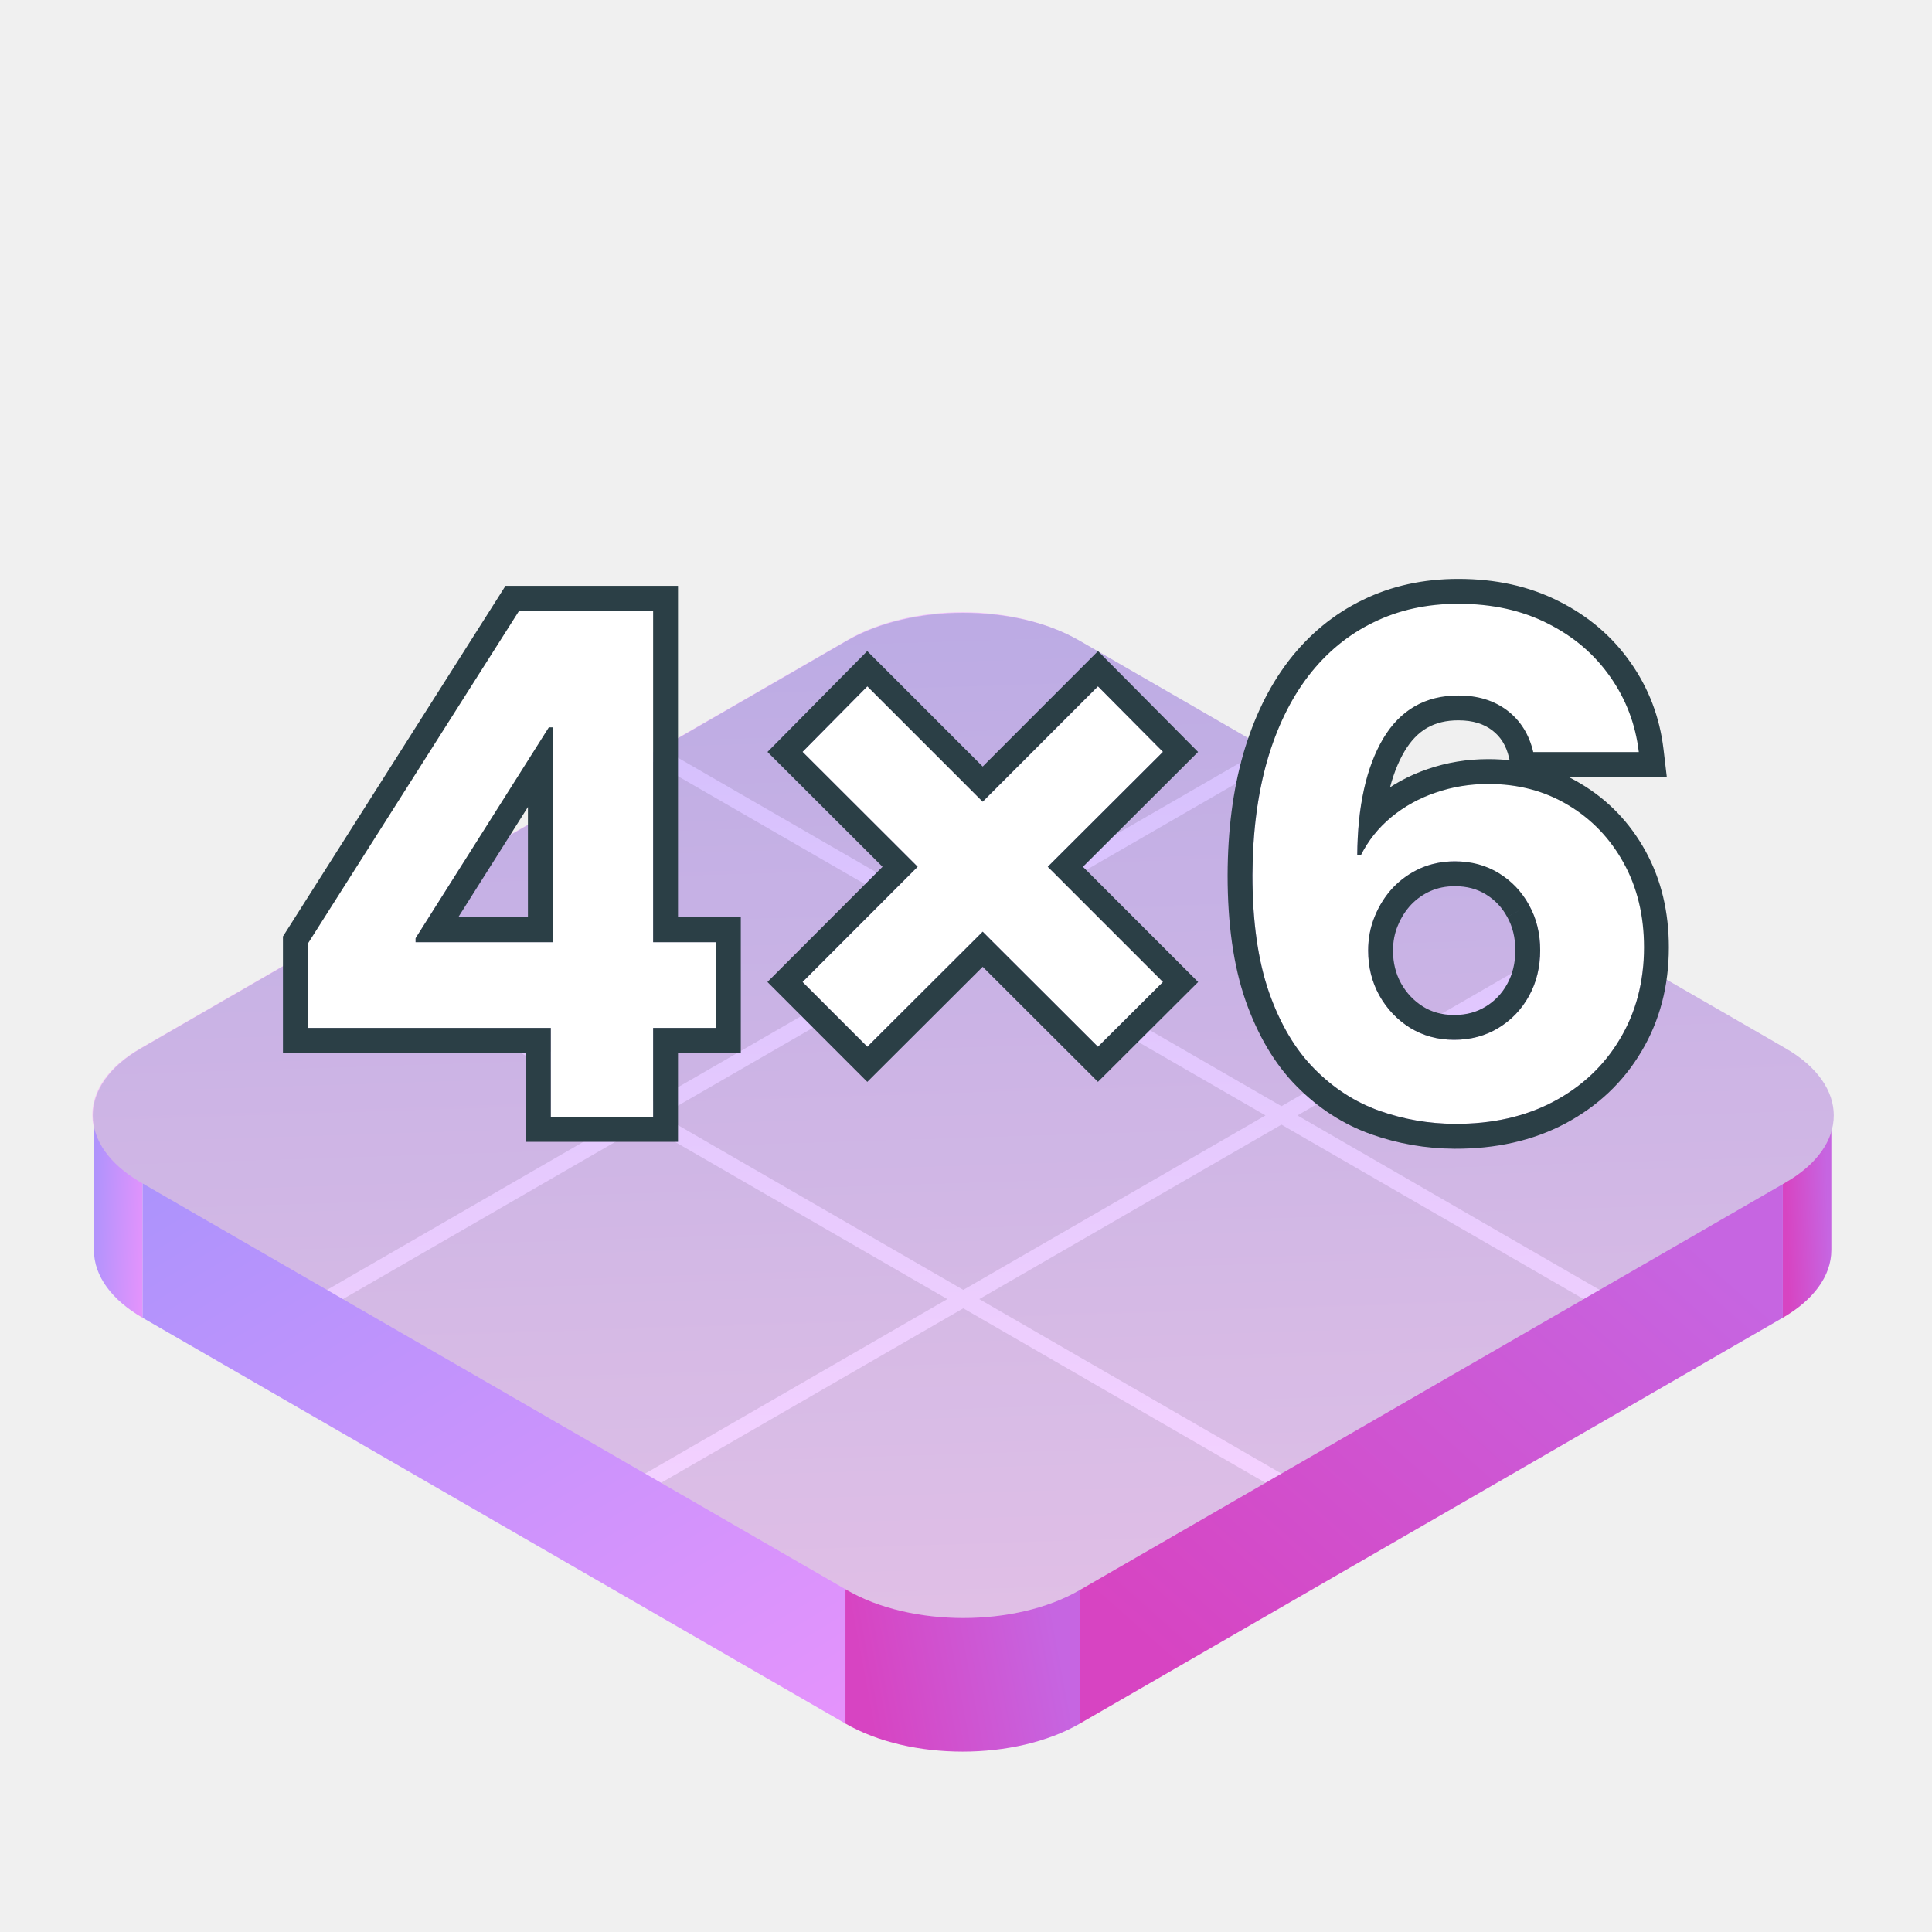
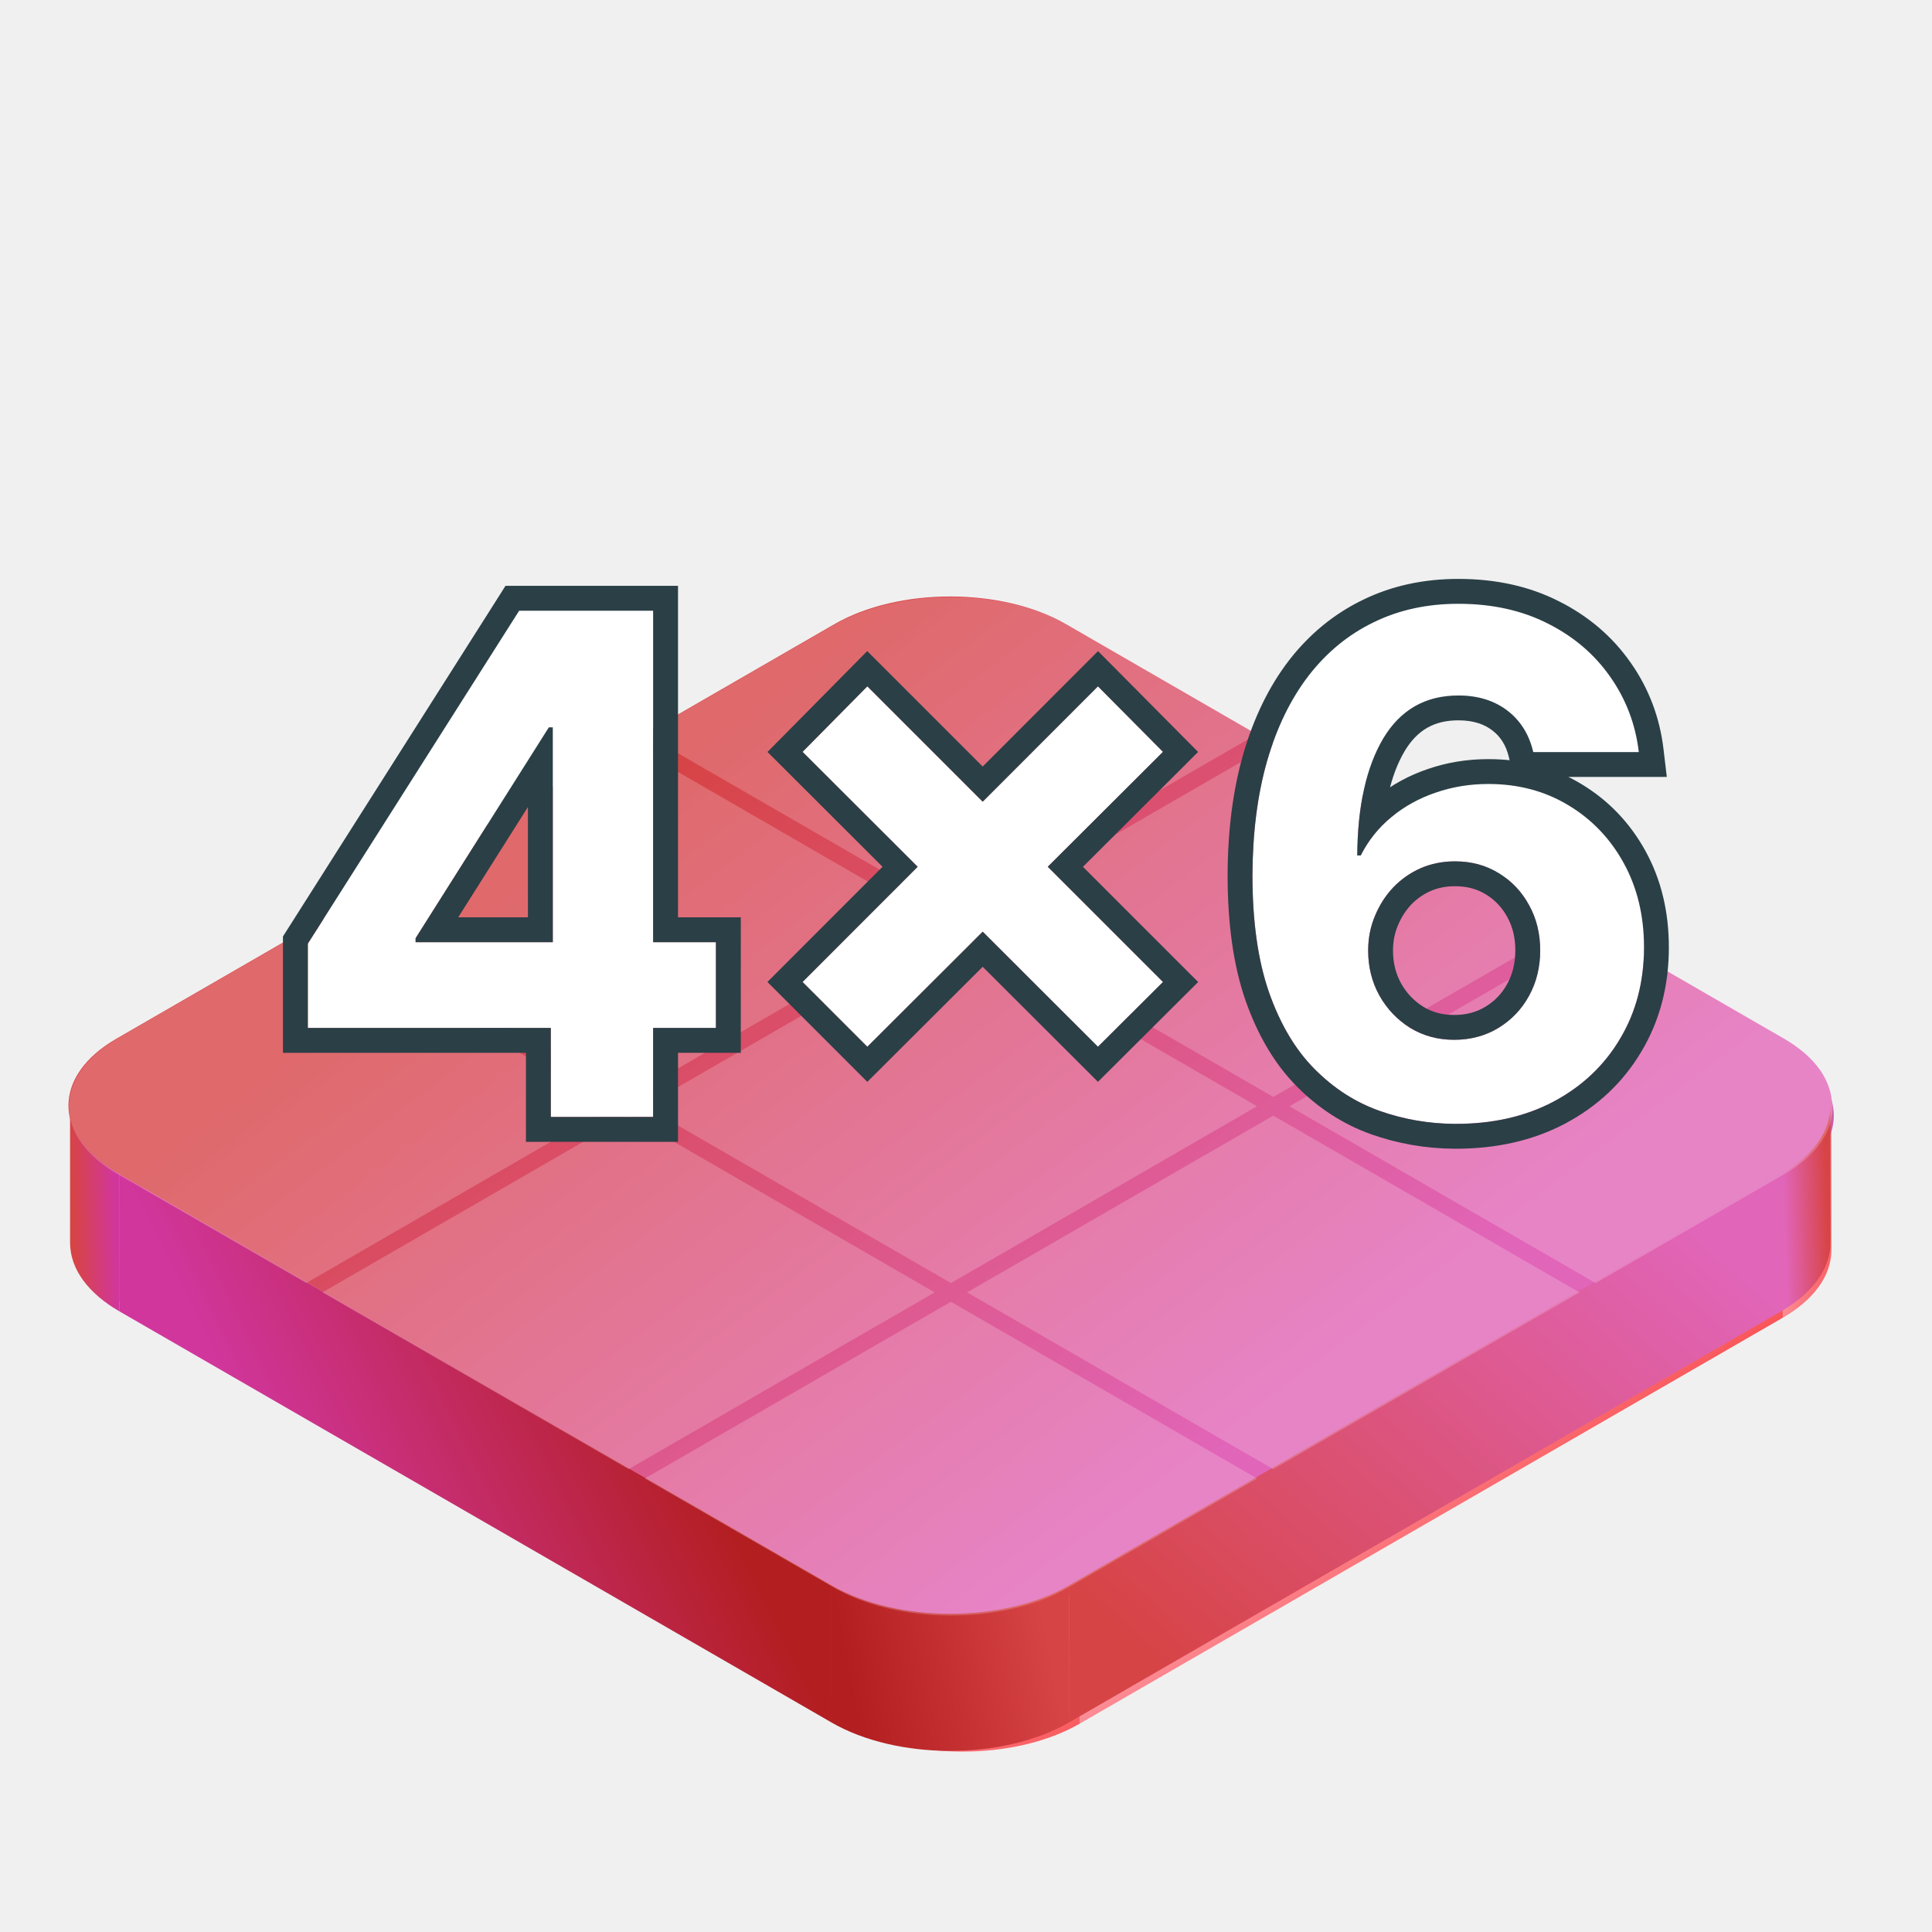
<svg xmlns="http://www.w3.org/2000/svg" width="64" height="64" viewBox="0 0 64 64" fill="none">
  <rect width="35.855" height="35.855" rx="4.378" transform="matrix(0.866025 0.5 -0.866025 0.5 31.8887 19)" fill="url(#paint0_linear_2025_1384)" />
  <rect width="26.891" height="4.482" transform="matrix(0.866025 0.5 0 1 4.71851 39.1685)" fill="url(#paint1_linear_2025_1384)" />
  <rect width="26.891" height="4.482" transform="matrix(0.866025 -0.5 0 1 35.7698 52.6143)" fill="url(#paint2_linear_2025_1384)" />
  <path d="M3.111 36.928C3.111 37.803 3.725 38.595 4.719 39.169V43.651C3.725 43.077 3.111 42.285 3.111 41.41V36.928Z" fill="url(#paint3_linear_2025_1384)" />
  <path d="M28.007 52.614C30.151 53.852 33.626 53.852 35.77 52.614V57.096C33.626 58.334 30.151 58.334 28.007 57.096V52.614Z" fill="url(#paint4_linear_2025_1384)" />
  <path d="M60.666 36.928C60.666 37.803 60.052 38.595 59.059 39.169V43.651C60.052 43.077 60.666 42.285 60.666 41.41V36.928Z" fill="url(#paint5_linear_2025_1384)" />
  <g clip-path="url(#clip0_2025_1384)">
    <rect width="35.899" height="35.899" rx="4.442" transform="matrix(0.866025 0.5 -0.866025 0.5 31.9104 19)" fill="url(#paint6_linear_2025_1384)" />
    <rect width="11.559" height="11.559" transform="matrix(0.866025 0.5 -0.866025 0.5 31.9104 19)" fill="black" fill-opacity="0.1" />
    <rect width="11.559" height="11.559" transform="matrix(0.866025 0.5 -0.866025 0.5 21.3711 25.085)" fill="black" fill-opacity="0.1" />
    <rect width="11.559" height="11.559" transform="matrix(0.866025 0.5 -0.866025 0.5 21.3711 37.2549)" fill="black" fill-opacity="0.1" />
    <rect width="11.559" height="11.559" transform="matrix(0.866025 0.5 -0.866025 0.5 42.45 25.085)" fill="black" fill-opacity="0.1" />
    <rect width="11.559" height="11.559" transform="matrix(0.866025 0.5 -0.866025 0.5 42.45 37.2549)" fill="black" fill-opacity="0.1" />
    <rect width="11.559" height="11.559" transform="matrix(0.866025 0.5 -0.866025 0.5 52.9893 31.1699)" fill="black" fill-opacity="0.1" />
    <rect width="11.559" height="11.559" transform="matrix(0.866025 0.5 -0.866025 0.5 10.8315 31.1699)" fill="black" fill-opacity="0.1" />
    <rect width="11.559" height="11.559" transform="matrix(0.866025 0.5 -0.866025 0.5 31.9104 43.3398)" fill="black" fill-opacity="0.1" />
    <rect width="11.559" height="11.559" transform="matrix(0.866025 0.5 -0.866025 0.5 31.9104 31.1699)" fill="black" fill-opacity="0.1" />
  </g>
-   <mask id="path-17-outside-1_2025_1384" maskUnits="userSpaceOnUse" x="9" y="19" width="47" height="20" fill="black">
+   <rect width="36.328" height="36.328" rx="4.436" transform="matrix(0.866025 0.5 -0.866025 0.5 31.478 18.4604)" fill="url(#paint7_linear_2025_1384)" />
+   <rect width="27.246" height="4.541" transform="matrix(0.866025 0.5 0 1 3.94922 38.8955)" fill="url(#paint8_linear_2025_1384)" />
+   <rect width="27.246" height="4.541" transform="matrix(0.866025 -0.5 0 1 35.4104 52.5186)" fill="url(#paint9_linear_2025_1384)" />
+   <path d="M2.321 36.625C2.321 37.512 2.943 38.314 3.95 38.895V43.437C2.943 42.855 2.321 42.053 2.321 41.166V36.625Z" fill="url(#paint10_linear_2025_1384)" />
+   <path d="M27.545 52.519C29.717 53.773 33.239 53.773 35.41 52.519V57.06C33.239 58.314 29.717 58.314 27.545 57.06V52.519Z" fill="url(#paint11_linear_2025_1384)" />
+   <path d="M60.636 36.625C60.636 37.512 60.013 38.314 59.007 38.895V43.437C60.013 42.855 60.636 42.053 60.636 41.166V36.625Z" fill="url(#paint12_linear_2025_1384)" />
+   <g clip-path="url(#clip1_2025_1384)">
+     <rect width="11.712" height="11.712" transform="matrix(0.866025 0.5 -0.866025 0.5 31.5 18.4604)" fill="white" fill-opacity="0.2" />
+     <rect width="11.712" height="11.712" transform="matrix(0.866025 0.5 -0.866025 0.5 20.8213 24.626)" fill="white" fill-opacity="0.2" />
+     <rect width="11.712" height="11.712" transform="matrix(0.866025 0.5 -0.866025 0.5 20.8215 36.9561)" fill="white" fill-opacity="0.2" />
+     <rect width="11.712" height="11.712" transform="matrix(0.866025 0.5 -0.866025 0.5 42.1785 24.6255)" fill="white" fill-opacity="0.2" />
+     <rect width="11.712" height="11.712" transform="matrix(0.866025 0.5 -0.866025 0.5 42.1785 36.9561)" fill="white" fill-opacity="0.2" />
+     <rect width="11.712" height="11.712" transform="matrix(0.866025 0.5 -0.866025 0.5 52.8569 30.791)" fill="white" fill-opacity="0.2" />
+     <rect width="11.712" height="11.712" transform="matrix(0.866025 0.5 -0.866025 0.5 10.1428 30.791)" fill="white" fill-opacity="0.2" />
+     <rect width="11.712" height="11.712" transform="matrix(0.866025 0.5 -0.866025 0.5 31.5 43.1216)" fill="white" fill-opacity="0.2" />
+     <rect width="11.712" height="11.712" transform="matrix(0.866025 0.5 -0.866025 0.5 31.5 30.791)" fill="white" fill-opacity="0.2" />
+   </g>
+   <mask id="path-33-outside-1_2025_1384" maskUnits="userSpaceOnUse" x="9" y="19" width="47" height="20" fill="black">
    <rect fill="white" x="9" y="19" width="47" height="20" />
    <path d="M10.197 34.052V31.26L17.198 20.23H19.605V24.095H18.181L13.767 31.08V31.211H23.716V34.052H10.197ZM18.246 37V33.2L18.312 31.964V20.23H21.636V37H18.246ZM36.371 34.675L26.586 24.906L28.732 22.736L38.525 32.529L36.371 34.675ZM28.732 34.675L26.586 32.529L36.371 22.736L38.525 24.906L28.732 34.675ZM48.188 37.229C47.325 37.224 46.492 37.079 45.69 36.795C44.893 36.511 44.178 36.05 43.545 35.411C42.911 34.773 42.409 33.927 42.038 32.873C41.672 31.819 41.489 30.526 41.489 28.992C41.495 27.583 41.656 26.325 41.972 25.217C42.294 24.103 42.753 23.159 43.348 22.384C43.949 21.608 44.666 21.019 45.502 20.615C46.337 20.205 47.273 20.001 48.31 20.001C49.429 20.001 50.417 20.219 51.275 20.656C52.132 21.087 52.819 21.674 53.338 22.416C53.862 23.159 54.179 23.991 54.288 24.914H50.791C50.655 24.33 50.368 23.871 49.932 23.538C49.495 23.205 48.955 23.039 48.31 23.039C47.218 23.039 46.389 23.514 45.821 24.463C45.259 25.413 44.972 26.704 44.961 28.337H45.076C45.327 27.84 45.665 27.417 46.091 27.067C46.523 26.712 47.011 26.442 47.557 26.257C48.108 26.066 48.69 25.97 49.301 25.97C50.295 25.97 51.179 26.205 51.954 26.674C52.729 27.138 53.341 27.777 53.788 28.59C54.236 29.404 54.46 30.335 54.46 31.383C54.46 32.518 54.195 33.528 53.666 34.412C53.142 35.297 52.407 35.99 51.463 36.492C50.524 36.989 49.432 37.235 48.188 37.229ZM48.171 34.445C48.717 34.445 49.206 34.314 49.637 34.052C50.068 33.79 50.407 33.435 50.652 32.988C50.898 32.54 51.021 32.038 51.021 31.481C51.021 30.924 50.898 30.425 50.652 29.983C50.412 29.54 50.079 29.188 49.653 28.926C49.227 28.664 48.742 28.533 48.196 28.533C47.786 28.533 47.407 28.61 47.057 28.762C46.714 28.915 46.411 29.128 46.148 29.401C45.892 29.674 45.69 29.991 45.543 30.351C45.395 30.706 45.322 31.085 45.322 31.489C45.322 32.03 45.444 32.524 45.69 32.971C45.941 33.419 46.279 33.776 46.705 34.044C47.137 34.311 47.625 34.445 48.171 34.445Z" />
  </mask>
  <path d="M10.197 34.052V31.26L17.198 20.23H19.605V24.095H18.181L13.767 31.08V31.211H23.716V34.052H10.197ZM18.246 37V33.2L18.312 31.964V20.23H21.636V37H18.246ZM36.371 34.675L26.586 24.906L28.732 22.736L38.525 32.529L36.371 34.675ZM28.732 34.675L26.586 32.529L36.371 22.736L38.525 24.906L28.732 34.675ZM48.188 37.229C47.325 37.224 46.492 37.079 45.69 36.795C44.893 36.511 44.178 36.05 43.545 35.411C42.911 34.773 42.409 33.927 42.038 32.873C41.672 31.819 41.489 30.526 41.489 28.992C41.495 27.583 41.656 26.325 41.972 25.217C42.294 24.103 42.753 23.159 43.348 22.384C43.949 21.608 44.666 21.019 45.502 20.615C46.337 20.205 47.273 20.001 48.31 20.001C49.429 20.001 50.417 20.219 51.275 20.656C52.132 21.087 52.819 21.674 53.338 22.416C53.862 23.159 54.179 23.991 54.288 24.914H50.791C50.655 24.33 50.368 23.871 49.932 23.538C49.495 23.205 48.955 23.039 48.31 23.039C47.218 23.039 46.389 23.514 45.821 24.463C45.259 25.413 44.972 26.704 44.961 28.337H45.076C45.327 27.84 45.665 27.417 46.091 27.067C46.523 26.712 47.011 26.442 47.557 26.257C48.108 26.066 48.69 25.97 49.301 25.97C50.295 25.97 51.179 26.205 51.954 26.674C52.729 27.138 53.341 27.777 53.788 28.59C54.236 29.404 54.46 30.335 54.46 31.383C54.46 32.518 54.195 33.528 53.666 34.412C53.142 35.297 52.407 35.99 51.463 36.492C50.524 36.989 49.432 37.235 48.188 37.229ZM48.171 34.445C48.717 34.445 49.206 34.314 49.637 34.052C50.068 33.79 50.407 33.435 50.652 32.988C50.898 32.54 51.021 32.038 51.021 31.481C51.021 30.924 50.898 30.425 50.652 29.983C50.412 29.54 50.079 29.188 49.653 28.926C49.227 28.664 48.742 28.533 48.196 28.533C47.786 28.533 47.407 28.61 47.057 28.762C46.714 28.915 46.411 29.128 46.148 29.401C45.892 29.674 45.69 29.991 45.543 30.351C45.395 30.706 45.322 31.085 45.322 31.489C45.322 32.03 45.444 32.524 45.69 32.971C45.941 33.419 46.279 33.776 46.705 34.044C47.137 34.311 47.625 34.445 48.171 34.445Z" fill="white" />
-   <path d="M10.197 34.052H9.373V34.876H10.197V34.052ZM10.197 31.26L9.502 30.819L9.373 31.021V31.26H10.197ZM17.198 20.23V19.406H16.745L16.503 19.789L17.198 20.23ZM19.605 20.23H20.429V19.406H19.605V20.23ZM19.605 24.095V24.918H20.429V24.095H19.605ZM18.181 24.095V23.271H17.727L17.485 23.655L18.181 24.095ZM13.767 31.08L13.071 30.64L12.944 30.841V31.08H13.767ZM13.767 31.211H12.944V32.034H13.767V31.211ZM23.716 31.211H24.54V30.387H23.716V31.211ZM23.716 34.052V34.876H24.54V34.052H23.716ZM18.246 37H17.423V37.824H18.246V37ZM18.246 33.2L17.424 33.157L17.423 33.179V33.2H18.246ZM18.312 31.964L19.134 32.008L19.135 31.986V31.964H18.312ZM18.312 20.23V19.406H17.488V20.23H18.312ZM21.636 20.23H22.46V19.406H21.636V20.23ZM21.636 37V37.824H22.46V37H21.636ZM10.197 34.052H11.02V31.26H10.197H9.373V34.052H10.197ZM10.197 31.26L10.892 31.701L17.893 20.671L17.198 20.23L16.503 19.789L9.502 30.819L10.197 31.26ZM17.198 20.23V21.053H19.605V20.23V19.406H17.198V20.23ZM19.605 20.23H18.782V24.095H19.605H20.429V20.23H19.605ZM19.605 24.095V23.271H18.181V24.095V24.918H19.605V24.095ZM18.181 24.095L17.485 23.655L13.071 30.64L13.767 31.08L14.463 31.52L18.877 24.535L18.181 24.095ZM13.767 31.08H12.944V31.211H13.767H14.591V31.08H13.767ZM13.767 31.211V32.034H23.716V31.211V30.387H13.767V31.211ZM23.716 31.211H22.893V34.052H23.716H24.54V31.211H23.716ZM23.716 34.052V33.229H10.197V34.052V34.876H23.716V34.052ZM18.246 37H19.07V33.2H18.246H17.423V37H18.246ZM18.246 33.2L19.069 33.244L19.134 32.008L18.312 31.964L17.489 31.921L17.424 33.157L18.246 33.2ZM18.312 31.964H19.135V20.23H18.312H17.488V31.964H18.312ZM18.312 20.23V21.053H21.636V20.23V19.406H18.312V20.23ZM21.636 20.23H20.813V37H21.636H22.46V20.23H21.636ZM21.636 37V36.176H18.246V37V37.824H21.636V37ZM36.371 34.675L35.79 35.257L36.371 35.837L36.953 35.258L36.371 34.675ZM26.586 24.906L26.001 24.327L25.424 24.909L26.004 25.488L26.586 24.906ZM28.732 22.736L29.314 22.153L28.728 21.568L28.146 22.157L28.732 22.736ZM38.525 32.529L39.106 33.112L39.691 32.53L39.107 31.947L38.525 32.529ZM28.732 34.675L28.149 35.257L28.731 35.838L29.313 35.258L28.732 34.675ZM26.586 32.529L26.004 31.947L25.422 32.529L26.004 33.111L26.586 32.529ZM36.371 22.736L36.956 22.155L36.373 21.569L35.789 22.154L36.371 22.736ZM38.525 24.906L39.107 25.489L39.688 24.909L39.11 24.326L38.525 24.906ZM36.371 34.675L36.953 34.092L27.168 24.323L26.586 24.906L26.004 25.488L35.79 35.257L36.371 34.675ZM26.586 24.906L27.172 25.485L29.317 23.315L28.732 22.736L28.146 22.157L26.001 24.327L26.586 24.906ZM28.732 22.736L28.149 23.318L37.943 33.111L38.525 32.529L39.107 31.947L29.314 22.153L28.732 22.736ZM38.525 32.529L37.944 31.946L35.79 34.091L36.371 34.675L36.953 35.258L39.106 33.112L38.525 32.529ZM28.732 34.675L29.314 34.092L27.169 31.947L26.586 32.529L26.004 33.111L28.149 35.257L28.732 34.675ZM26.586 32.529L27.169 33.111L36.954 23.318L36.371 22.736L35.789 22.154L26.004 31.947L26.586 32.529ZM36.371 22.736L35.787 23.316L37.941 25.486L38.525 24.906L39.11 24.326L36.956 22.155L36.371 22.736ZM38.525 24.906L37.943 24.323L28.15 34.091L28.732 34.675L29.313 35.258L39.107 25.489L38.525 24.906ZM48.188 37.229L48.182 38.053L48.184 38.053L48.188 37.229ZM45.69 36.795L45.414 37.571L45.415 37.572L45.69 36.795ZM43.545 35.411L42.96 35.991L42.96 35.991L43.545 35.411ZM42.038 32.873L41.26 33.143L41.261 33.147L42.038 32.873ZM41.489 28.992L40.666 28.988V28.992H41.489ZM41.972 25.217L41.181 24.988L41.181 24.991L41.972 25.217ZM43.348 22.384L42.697 21.879L42.695 21.882L43.348 22.384ZM45.502 20.615L45.86 21.356L45.864 21.354L45.502 20.615ZM51.275 20.656L50.901 21.39L50.904 21.391L51.275 20.656ZM53.338 22.416L52.663 22.888L52.665 22.891L53.338 22.416ZM54.288 24.914V25.737H55.215L55.106 24.817L54.288 24.914ZM50.791 24.914L49.989 25.101L50.138 25.737H50.791V24.914ZM45.821 24.463L45.114 24.041L45.112 24.044L45.821 24.463ZM44.961 28.337L44.138 28.331L44.132 29.16H44.961V28.337ZM45.076 28.337V29.16H45.582L45.811 28.708L45.076 28.337ZM46.091 27.067L46.614 27.704L46.614 27.703L46.091 27.067ZM47.557 26.257L47.822 27.036L47.827 27.035L47.557 26.257ZM51.954 26.674L51.528 27.379L51.531 27.381L51.954 26.674ZM53.666 34.412L52.959 33.989L52.957 33.993L53.666 34.412ZM51.463 36.492L51.848 37.22L51.849 37.219L51.463 36.492ZM49.637 34.052L50.065 34.756L50.065 34.756L49.637 34.052ZM50.652 32.988L51.374 33.384L51.374 33.384L50.652 32.988ZM50.652 29.983L49.928 30.376L49.932 30.382L50.652 29.983ZM49.653 28.926L50.085 28.225L50.085 28.225L49.653 28.926ZM47.057 28.762L46.727 28.008L46.723 28.01L47.057 28.762ZM46.148 29.401L45.554 28.831L45.548 28.837L46.148 29.401ZM45.543 30.351L46.303 30.667L46.305 30.663L45.543 30.351ZM45.69 32.971L44.968 33.367L44.972 33.374L45.69 32.971ZM46.705 34.044L46.267 34.741L46.271 34.744L46.705 34.044ZM48.188 37.229L48.193 36.406C47.421 36.401 46.679 36.272 45.965 36.019L45.69 36.795L45.415 37.572C46.306 37.887 47.229 38.047 48.182 38.053L48.188 37.229ZM45.69 36.795L45.966 36.02C45.293 35.78 44.681 35.388 44.129 34.832L43.545 35.411L42.96 35.991C43.674 36.712 44.493 37.243 45.414 37.571L45.69 36.795ZM43.545 35.411L44.129 34.832C43.6 34.298 43.155 33.565 42.815 32.599L42.038 32.873L41.261 33.147C41.663 34.288 42.222 35.248 42.96 35.991L43.545 35.411ZM42.038 32.873L42.816 32.603C42.489 31.662 42.313 30.466 42.313 28.992H41.489H40.666C40.666 30.585 40.855 31.977 41.26 33.143L42.038 32.873ZM41.489 28.992L42.313 28.995C42.318 27.646 42.472 26.465 42.764 25.443L41.972 25.217L41.181 24.991C40.839 26.185 40.671 27.521 40.666 28.988L41.489 28.992ZM41.972 25.217L42.764 25.445C43.062 24.413 43.479 23.565 44.001 22.885L43.348 22.384L42.695 21.882C42.027 22.752 41.527 23.794 41.181 24.988L41.972 25.217ZM43.348 22.384L43.999 22.888C44.526 22.207 45.146 21.702 45.86 21.356L45.502 20.615L45.143 19.873C44.187 20.336 43.371 21.009 42.697 21.879L43.348 22.384ZM45.502 20.615L45.864 21.354C46.574 21.006 47.384 20.824 48.31 20.824V20.001V19.177C47.162 19.177 46.1 19.404 45.139 19.875L45.502 20.615ZM48.31 20.001V20.824C49.321 20.824 50.177 21.021 50.901 21.39L51.275 20.656L51.648 19.922C50.658 19.417 49.538 19.177 48.31 19.177V20.001ZM51.275 20.656L50.904 21.391C51.647 21.765 52.227 22.264 52.663 22.888L53.338 22.416L54.013 21.945C53.412 21.084 52.616 20.409 51.645 19.92L51.275 20.656ZM53.338 22.416L52.665 22.891C53.108 23.519 53.377 24.221 53.47 25.011L54.288 24.914L55.106 24.817C54.981 23.761 54.616 22.798 54.011 21.941L53.338 22.416ZM54.288 24.914V24.09H50.791V24.914V25.737H54.288V24.914ZM50.791 24.914L51.593 24.726C51.418 23.974 51.034 23.343 50.431 22.883L49.932 23.538L49.432 24.193C49.703 24.399 49.892 24.685 49.989 25.101L50.791 24.914ZM49.932 23.538L50.431 22.883C49.827 22.423 49.102 22.215 48.31 22.215V23.039V23.862C48.806 23.862 49.163 23.988 49.432 24.193L49.932 23.538ZM48.31 23.039V22.215C46.924 22.215 45.828 22.846 45.114 24.041L45.821 24.463L46.528 24.886C46.949 24.181 47.513 23.862 48.31 23.862V23.039ZM45.821 24.463L45.112 24.044C44.449 25.165 44.149 26.618 44.138 28.331L44.961 28.337L45.785 28.342C45.795 26.791 46.069 25.661 46.53 24.883L45.821 24.463ZM44.961 28.337V29.16H45.076V28.337V27.513H44.961V28.337ZM45.076 28.337L45.811 28.708C46.011 28.312 46.277 27.98 46.614 27.704L46.091 27.067L45.569 26.431C45.053 26.854 44.643 27.367 44.341 27.965L45.076 28.337ZM46.091 27.067L46.614 27.703C46.967 27.414 47.367 27.191 47.822 27.036L47.557 26.257L47.292 25.477C46.655 25.694 46.078 26.011 45.568 26.431L46.091 27.067ZM47.557 26.257L47.827 27.035C48.287 26.875 48.777 26.794 49.301 26.794V25.97V25.147C48.602 25.147 47.929 25.256 47.287 25.479L47.557 26.257ZM49.301 25.97V26.794C50.159 26.794 50.893 26.995 51.528 27.379L51.954 26.674L52.381 25.97C51.465 25.415 50.43 25.147 49.301 25.147V25.97ZM51.954 26.674L51.531 27.381C52.178 27.768 52.688 28.298 53.067 28.988L53.788 28.59L54.51 28.193C53.994 27.256 53.281 26.509 52.377 25.968L51.954 26.674ZM53.788 28.59L53.067 28.988C53.439 29.664 53.636 30.455 53.636 31.383H54.46H55.283C55.283 30.214 55.033 29.143 54.51 28.193L53.788 28.59ZM54.46 31.383H53.636C53.636 32.385 53.404 33.246 52.959 33.989L53.666 34.412L54.372 34.836C54.986 33.81 55.283 32.652 55.283 31.383H54.46ZM53.666 34.412L52.957 33.993C52.513 34.742 51.893 35.331 51.076 35.765L51.463 36.492L51.849 37.219C52.922 36.649 53.77 35.852 54.374 34.832L53.666 34.412ZM51.463 36.492L51.078 35.764C50.278 36.188 49.324 36.411 48.191 36.406L48.188 37.229L48.184 38.053C49.541 38.059 50.77 37.79 51.848 37.22L51.463 36.492ZM48.171 34.445V35.269C48.855 35.269 49.494 35.103 50.065 34.756L49.637 34.052L49.209 33.348C48.917 33.526 48.579 33.622 48.171 33.622V34.445ZM49.637 34.052L50.065 34.756C50.621 34.418 51.06 33.956 51.374 33.384L50.652 32.988L49.93 32.591C49.753 32.914 49.516 33.162 49.209 33.348L49.637 34.052ZM50.652 32.988L51.374 33.384C51.692 32.804 51.844 32.163 51.844 31.481H51.021H50.197C50.197 31.912 50.103 32.276 49.93 32.591L50.652 32.988ZM51.021 31.481H51.844C51.844 30.799 51.692 30.159 51.372 29.582L50.652 29.983L49.932 30.382C50.103 30.69 50.197 31.05 50.197 31.481H51.021ZM50.652 29.983L51.376 29.589C51.067 29.021 50.634 28.563 50.085 28.225L49.653 28.926L49.222 29.628C49.524 29.814 49.757 30.059 49.928 30.375L50.652 29.983ZM49.653 28.926L50.085 28.225C49.517 27.876 48.88 27.71 48.196 27.71V28.533V29.357C48.604 29.357 48.937 29.453 49.222 29.628L49.653 28.926ZM48.196 28.533V27.71C47.681 27.71 47.188 27.806 46.727 28.008L47.057 28.762L47.388 29.517C47.625 29.413 47.891 29.357 48.196 29.357V28.533ZM47.057 28.762L46.723 28.01C46.281 28.206 45.89 28.481 45.554 28.831L46.148 29.401L46.743 29.971C46.931 29.775 47.146 29.624 47.392 29.515L47.057 28.762ZM46.148 29.401L45.548 28.837C45.22 29.186 44.964 29.589 44.78 30.039L45.543 30.351L46.305 30.663C46.416 30.392 46.564 30.162 46.749 29.965L46.148 29.401ZM45.543 30.351L44.782 30.035C44.591 30.495 44.498 30.982 44.498 31.489H45.322H46.145C46.145 31.188 46.199 30.916 46.303 30.667L45.543 30.351ZM45.322 31.489H44.498C44.498 32.16 44.652 32.791 44.968 33.367L45.69 32.971L46.412 32.575C46.237 32.256 46.145 31.899 46.145 31.489H45.322ZM45.69 32.971L44.972 33.374C45.289 33.939 45.722 34.399 46.267 34.741L46.705 34.044L47.143 33.347C46.837 33.154 46.593 32.899 46.408 32.568L45.69 32.971ZM46.705 34.044L46.271 34.744C46.843 35.098 47.484 35.269 48.171 35.269V34.445V33.622C47.767 33.622 47.43 33.525 47.139 33.344L46.705 34.044Z" fill="#2B3F46" mask="url(#path-17-outside-1_2025_1384)" />
+   <path d="M10.197 34.052H9.373V34.876H10.197V34.052ZM10.197 31.26L9.502 30.819L9.373 31.021V31.26H10.197ZM17.198 20.23V19.406H16.745L16.503 19.789L17.198 20.23ZM19.605 20.23H20.429V19.406H19.605V20.23ZM19.605 24.095V24.918H20.429V24.095H19.605ZM18.181 24.095V23.271H17.727L17.485 23.655L18.181 24.095ZM13.767 31.08L13.071 30.64L12.944 30.841V31.08H13.767ZM13.767 31.211H12.944V32.034H13.767V31.211ZM23.716 31.211H24.54V30.387H23.716V31.211ZM23.716 34.052V34.876H24.54V34.052H23.716ZM18.246 37H17.423V37.824H18.246V37ZM18.246 33.2L17.424 33.157L17.423 33.179V33.2H18.246ZM18.312 31.964L19.134 32.008L19.135 31.986V31.964H18.312ZM18.312 20.23V19.406H17.488V20.23H18.312ZM21.636 20.23H22.46V19.406H21.636V20.23ZM21.636 37V37.824H22.46V37H21.636ZM10.197 34.052H11.02V31.26H10.197H9.373V34.052H10.197ZM10.197 31.26L10.892 31.701L17.893 20.671L17.198 20.23L16.503 19.789L9.502 30.819L10.197 31.26ZM17.198 20.23V21.053H19.605V20.23V19.406H17.198V20.23ZM19.605 20.23H18.782V24.095H19.605H20.429V20.23H19.605ZM19.605 24.095V23.271H18.181V24.095V24.918H19.605V24.095ZM18.181 24.095L17.485 23.655L13.071 30.64L13.767 31.08L14.463 31.52L18.877 24.535L18.181 24.095ZM13.767 31.08H12.944V31.211H13.767H14.591V31.08H13.767ZM13.767 31.211V32.034H23.716V31.211V30.387H13.767V31.211ZM23.716 31.211H22.893V34.052H23.716H24.54V31.211H23.716ZM23.716 34.052V33.229H10.197V34.052V34.876H23.716V34.052ZM18.246 37H19.07V33.2H18.246H17.423V37H18.246ZM18.246 33.2L19.069 33.244L19.134 32.008L18.312 31.964L17.489 31.921L17.424 33.157L18.246 33.2ZM18.312 31.964H19.135V20.23H18.312H17.488V31.964H18.312ZM18.312 20.23V21.053H21.636V20.23V19.406H18.312V20.23ZM21.636 20.23H20.813V37H21.636H22.46V20.23H21.636ZM21.636 37V36.176H18.246V37V37.824H21.636V37ZM36.371 34.675L35.79 35.257L36.371 35.837L36.953 35.258L36.371 34.675ZM26.586 24.906L26.001 24.327L25.424 24.909L26.004 25.488L26.586 24.906ZM28.732 22.736L29.314 22.153L28.728 21.568L28.146 22.157L28.732 22.736ZM38.525 32.529L39.106 33.112L39.691 32.53L39.107 31.947L38.525 32.529ZM28.732 34.675L28.149 35.257L28.731 35.838L29.313 35.258L28.732 34.675ZM26.586 32.529L26.004 31.947L25.422 32.529L26.004 33.111L26.586 32.529ZM36.371 22.736L36.956 22.155L36.373 21.569L35.789 22.154L36.371 22.736ZM38.525 24.906L39.107 25.489L39.688 24.909L39.11 24.326L38.525 24.906ZM36.371 34.675L36.953 34.092L27.168 24.323L26.586 24.906L26.004 25.488L35.79 35.257L36.371 34.675ZM26.586 24.906L27.172 25.485L29.317 23.315L28.732 22.736L28.146 22.157L26.001 24.327L26.586 24.906ZM28.732 22.736L28.149 23.318L37.943 33.111L38.525 32.529L39.107 31.947L29.314 22.153L28.732 22.736ZM38.525 32.529L37.944 31.946L35.79 34.091L36.371 34.675L36.953 35.258L39.106 33.112L38.525 32.529ZM28.732 34.675L29.314 34.092L27.169 31.947L26.586 32.529L26.004 33.111L28.149 35.257L28.732 34.675ZM26.586 32.529L27.169 33.111L36.954 23.318L36.371 22.736L35.789 22.154L26.004 31.947L26.586 32.529ZM36.371 22.736L35.787 23.316L37.941 25.486L38.525 24.906L39.11 24.326L36.956 22.155L36.371 22.736ZM38.525 24.906L37.943 24.323L28.15 34.091L28.732 34.675L29.313 35.258L39.107 25.489L38.525 24.906ZM48.188 37.229L48.182 38.053L48.184 38.053L48.188 37.229ZM45.69 36.795L45.414 37.571L45.415 37.572L45.69 36.795ZM43.545 35.411L42.96 35.991L42.96 35.991L43.545 35.411ZM42.038 32.873L41.26 33.143L41.261 33.147L42.038 32.873ZM41.489 28.992L40.666 28.988V28.992H41.489ZM41.972 25.217L41.181 24.988L41.181 24.991L41.972 25.217ZM43.348 22.384L42.697 21.879L42.695 21.882L43.348 22.384ZM45.502 20.615L45.86 21.356L45.864 21.354L45.502 20.615ZM51.275 20.656L50.901 21.39L50.904 21.391L51.275 20.656ZM53.338 22.416L52.663 22.888L52.665 22.891L53.338 22.416ZM54.288 24.914V25.737H55.215L55.106 24.817L54.288 24.914ZM50.791 24.914L49.989 25.101L50.138 25.737H50.791V24.914ZM45.821 24.463L45.114 24.041L45.112 24.044L45.821 24.463ZM44.961 28.337L44.138 28.331L44.132 29.16H44.961V28.337ZM45.076 28.337V29.16H45.582L45.811 28.708L45.076 28.337ZM46.091 27.067L46.614 27.704L46.614 27.703L46.091 27.067ZM47.557 26.257L47.822 27.036L47.827 27.035L47.557 26.257ZM51.954 26.674L51.528 27.379L51.531 27.381L51.954 26.674ZM53.666 34.412L52.959 33.989L52.957 33.993L53.666 34.412ZM51.463 36.492L51.848 37.22L51.849 37.219L51.463 36.492ZM49.637 34.052L50.065 34.756L50.065 34.756L49.637 34.052ZM50.652 32.988L51.374 33.384L51.374 33.384L50.652 32.988ZM50.652 29.983L49.928 30.376L49.932 30.382L50.652 29.983ZM49.653 28.926L50.085 28.225L50.085 28.225L49.653 28.926ZM47.057 28.762L46.727 28.008L46.723 28.01L47.057 28.762ZM46.148 29.401L45.554 28.831L45.548 28.837L46.148 29.401ZM45.543 30.351L46.303 30.667L46.305 30.663L45.543 30.351ZM45.69 32.971L44.968 33.367L44.972 33.374L45.69 32.971ZM46.705 34.044L46.267 34.741L46.271 34.744L46.705 34.044ZM48.188 37.229L48.193 36.406C47.421 36.401 46.679 36.272 45.965 36.019L45.69 36.795L45.415 37.572C46.306 37.887 47.229 38.047 48.182 38.053L48.188 37.229ZM45.69 36.795L45.966 36.02C45.293 35.78 44.681 35.388 44.129 34.832L43.545 35.411L42.96 35.991C43.674 36.712 44.493 37.243 45.414 37.571L45.69 36.795ZM43.545 35.411L44.129 34.832C43.6 34.298 43.155 33.565 42.815 32.599L42.038 32.873L41.261 33.147C41.663 34.288 42.222 35.248 42.96 35.991L43.545 35.411ZM42.038 32.873L42.816 32.603C42.489 31.662 42.313 30.466 42.313 28.992H41.489H40.666C40.666 30.585 40.855 31.977 41.26 33.143L42.038 32.873ZM41.489 28.992L42.313 28.995C42.318 27.646 42.472 26.465 42.764 25.443L41.972 25.217L41.181 24.991C40.839 26.185 40.671 27.521 40.666 28.988L41.489 28.992ZM41.972 25.217L42.764 25.445C43.062 24.413 43.479 23.565 44.001 22.885L43.348 22.384L42.695 21.882C42.027 22.752 41.527 23.794 41.181 24.988L41.972 25.217ZM43.348 22.384L43.999 22.888C44.526 22.207 45.146 21.702 45.86 21.356L45.502 20.615L45.143 19.873C44.187 20.336 43.371 21.009 42.697 21.879L43.348 22.384ZM45.502 20.615L45.864 21.354C46.574 21.006 47.384 20.824 48.31 20.824V20.001V19.177C47.162 19.177 46.1 19.404 45.139 19.875L45.502 20.615ZM48.31 20.001V20.824C49.321 20.824 50.177 21.021 50.901 21.39L51.275 20.656L51.648 19.922C50.658 19.417 49.538 19.177 48.31 19.177V20.001ZM51.275 20.656L50.904 21.391C51.647 21.765 52.227 22.264 52.663 22.888L53.338 22.416L54.013 21.945C53.412 21.084 52.616 20.409 51.645 19.92L51.275 20.656ZM53.338 22.416L52.665 22.891C53.108 23.519 53.377 24.221 53.47 25.011L54.288 24.914L55.106 24.817C54.981 23.761 54.616 22.798 54.011 21.941L53.338 22.416ZM54.288 24.914V24.09H50.791V24.914V25.737H54.288V24.914ZM50.791 24.914L51.593 24.726C51.418 23.974 51.034 23.343 50.431 22.883L49.932 23.538L49.432 24.193C49.703 24.399 49.892 24.685 49.989 25.101L50.791 24.914ZM49.932 23.538L50.431 22.883C49.827 22.423 49.102 22.215 48.31 22.215V23.039V23.862C48.806 23.862 49.163 23.988 49.432 24.193L49.932 23.538ZM48.31 23.039V22.215C46.924 22.215 45.828 22.846 45.114 24.041L45.821 24.463L46.528 24.886C46.949 24.181 47.513 23.862 48.31 23.862V23.039ZM45.821 24.463L45.112 24.044C44.449 25.165 44.149 26.618 44.138 28.331L44.961 28.337L45.785 28.342C45.795 26.791 46.069 25.661 46.53 24.883L45.821 24.463ZM44.961 28.337V29.16H45.076V28.337V27.513H44.961V28.337ZM45.076 28.337L45.811 28.708C46.011 28.312 46.277 27.98 46.614 27.704L46.091 27.067L45.569 26.431C45.053 26.854 44.643 27.367 44.341 27.965L45.076 28.337ZM46.091 27.067L46.614 27.703C46.967 27.414 47.367 27.191 47.822 27.036L47.557 26.257L47.292 25.477C46.655 25.694 46.078 26.011 45.568 26.431L46.091 27.067ZM47.557 26.257L47.827 27.035C48.287 26.875 48.777 26.794 49.301 26.794V25.97V25.147C48.602 25.147 47.929 25.256 47.287 25.479L47.557 26.257ZM49.301 25.97V26.794C50.159 26.794 50.893 26.995 51.528 27.379L51.954 26.674L52.381 25.97C51.465 25.415 50.43 25.147 49.301 25.147V25.97ZM51.954 26.674L51.531 27.381C52.178 27.768 52.688 28.298 53.067 28.988L53.788 28.59L54.51 28.193C53.994 27.256 53.281 26.509 52.377 25.968L51.954 26.674ZM53.788 28.59L53.067 28.988C53.439 29.664 53.636 30.455 53.636 31.383H54.46H55.283C55.283 30.214 55.033 29.143 54.51 28.193L53.788 28.59ZM54.46 31.383H53.636C53.636 32.385 53.404 33.246 52.959 33.989L53.666 34.412L54.372 34.836C54.986 33.81 55.283 32.652 55.283 31.383H54.46ZM53.666 34.412L52.957 33.993C52.513 34.742 51.893 35.331 51.076 35.765L51.463 36.492L51.849 37.219C52.922 36.649 53.77 35.852 54.374 34.832L53.666 34.412ZM51.463 36.492L51.078 35.764C50.278 36.188 49.324 36.411 48.191 36.406L48.188 37.229L48.184 38.053C49.541 38.059 50.77 37.79 51.848 37.22L51.463 36.492ZM48.171 34.445V35.269C48.855 35.269 49.494 35.103 50.065 34.756L49.637 34.052L49.209 33.348C48.917 33.526 48.579 33.622 48.171 33.622V34.445ZM49.637 34.052L50.065 34.756C50.621 34.418 51.06 33.956 51.374 33.384L50.652 32.988L49.93 32.591C49.753 32.914 49.516 33.162 49.209 33.348L49.637 34.052ZM50.652 32.988L51.374 33.384C51.692 32.804 51.844 32.163 51.844 31.481H51.021H50.197C50.197 31.912 50.103 32.276 49.93 32.591L50.652 32.988ZM51.021 31.481H51.844C51.844 30.799 51.692 30.159 51.372 29.582L50.652 29.983L49.932 30.382C50.103 30.69 50.197 31.05 50.197 31.481H51.021ZM50.652 29.983L51.376 29.589C51.067 29.021 50.634 28.563 50.085 28.225L49.653 28.926L49.222 29.628C49.524 29.814 49.757 30.059 49.928 30.375L50.652 29.983ZM49.653 28.926L50.085 28.225C49.517 27.876 48.88 27.71 48.196 27.71V28.533V29.357C48.604 29.357 48.937 29.453 49.222 29.628L49.653 28.926ZM48.196 28.533V27.71C47.681 27.71 47.188 27.806 46.727 28.008L47.057 28.762L47.388 29.517C47.625 29.413 47.891 29.357 48.196 29.357V28.533ZM47.057 28.762L46.723 28.01C46.281 28.206 45.89 28.481 45.554 28.831L46.148 29.401L46.743 29.971C46.931 29.775 47.146 29.624 47.392 29.515L47.057 28.762ZM46.148 29.401L45.548 28.837C45.22 29.186 44.964 29.589 44.78 30.039L45.543 30.351L46.305 30.663C46.416 30.392 46.564 30.162 46.749 29.965L46.148 29.401ZM45.543 30.351L44.782 30.035C44.591 30.495 44.498 30.982 44.498 31.489H45.322H46.145C46.145 31.188 46.199 30.916 46.303 30.667L45.543 30.351ZM45.322 31.489H44.498C44.498 32.16 44.652 32.791 44.968 33.367L45.69 32.971L46.412 32.575C46.237 32.256 46.145 31.899 46.145 31.489H45.322ZM45.69 32.971L44.972 33.374C45.289 33.939 45.722 34.399 46.267 34.741L46.705 34.044L47.143 33.347C46.837 33.154 46.593 32.899 46.408 32.568L45.69 32.971ZM46.705 34.044L46.271 34.744C46.843 35.098 47.484 35.269 48.171 35.269V34.445V33.622C47.767 33.622 47.43 33.525 47.139 33.344L46.705 34.044Z" fill="#2B3F46" mask="url(#path-33-outside-1_2025_1384)" />
  <defs>
    <linearGradient id="paint0_linear_2025_1384" x1="35.841" y1="35.864" x2="-1.882" y2="2.084" gradientUnits="userSpaceOnUse">
      <stop stop-color="#FFD5EF" />
      <stop offset="1" stop-color="#EFBDFD" />
    </linearGradient>
-     <linearGradient id="paint1_linear_2025_1384" x1="0" y1="0" x2="15.963" y2="15.637" gradientUnits="userSpaceOnUse">
-       <stop stop-color="#AC93FC" />
-       <stop offset="1" stop-color="#E593FC" />
+     <linearGradient id="paint1_linear_2025_1384" x1="26.881" y1="4.483" x2="25.174" y2="-4.688" gradientUnits="userSpaceOnUse">
+       <stop stop-color="#F95457" />
+       <stop offset="1" stop-color="#FDBDCB" />
    </linearGradient>
-     <linearGradient id="paint2_linear_2025_1384" x1="-8.23702e-06" y1="-0.004" x2="14.416" y2="-11.351" gradientUnits="userSpaceOnUse">
-       <stop stop-color="#D744C2" />
-       <stop offset="1" stop-color="#C665E1" />
+     <linearGradient id="paint2_linear_2025_1384" x1="26.881" y1="4.483" x2="25.174" y2="-4.688" gradientUnits="userSpaceOnUse">
+       <stop stop-color="#F95457" />
+       <stop offset="1" stop-color="#FDBDCB" />
    </linearGradient>
-     <linearGradient id="paint3_linear_2025_1384" x1="3.111" y1="36.928" x2="4.978" y2="37.001" gradientUnits="userSpaceOnUse">
-       <stop stop-color="#AC93FC" />
-       <stop offset="1" stop-color="#E593FC" />
+     <linearGradient id="paint3_linear_2025_1384" x1="4.718" y1="43.652" x2="1.804" y2="43.028" gradientUnits="userSpaceOnUse">
+       <stop stop-color="#F95457" />
+       <stop offset="1" stop-color="#FDBDCB" />
    </linearGradient>
-     <linearGradient id="paint4_linear_2025_1384" x1="28.007" y1="52.609" x2="34.516" y2="51.384" gradientUnits="userSpaceOnUse">
-       <stop stop-color="#D744C2" />
-       <stop offset="1" stop-color="#C665E1" />
+     <linearGradient id="paint4_linear_2025_1384" x1="35.767" y1="58.026" x2="30.215" y2="50.893" gradientUnits="userSpaceOnUse">
+       <stop stop-color="#F95457" />
+       <stop offset="1" stop-color="#FDBDCB" />
    </linearGradient>
-     <linearGradient id="paint5_linear_2025_1384" x1="59.059" y1="36.922" x2="60.453" y2="36.878" gradientUnits="userSpaceOnUse">
-       <stop stop-color="#D744C2" />
-       <stop offset="1" stop-color="#C665E1" />
+     <linearGradient id="paint5_linear_2025_1384" x1="60.666" y1="43.652" x2="57.752" y2="43.028" gradientUnits="userSpaceOnUse">
+       <stop stop-color="#F95457" />
+       <stop offset="1" stop-color="#FDBDCB" />
    </linearGradient>
-     <linearGradient id="paint6_linear_2025_1384" x1="35.885" y1="35.908" x2="-1.884" y2="2.087" gradientUnits="userSpaceOnUse">
-       <stop stop-color="#FAD5FF" />
-       <stop offset="1" stop-color="#CFBDFD" />
+     <linearGradient id="paint6_linear_2025_1384" x1="-1.09962e-05" y1="-0.033" x2="30.641" y2="-4.053" gradientUnits="userSpaceOnUse">
+       <stop stop-color="#D74446" />
+       <stop offset="1" stop-color="#E165B8" />
+     </linearGradient>
+     <linearGradient id="paint7_linear_2025_1384" x1="-1.11276e-05" y1="-0.033" x2="31.007" y2="-4.101" gradientUnits="userSpaceOnUse">
+       <stop stop-color="#D74446" />
+       <stop offset="1" stop-color="#E165B8" />
+     </linearGradient>
+     <linearGradient id="paint8_linear_2025_1384" x1="-8.34573e-06" y1="-0.004" x2="14.606" y2="-11.501" gradientUnits="userSpaceOnUse">
+       <stop stop-color="#D1369D" />
+       <stop offset="1" stop-color="#B31E20" />
+     </linearGradient>
+     <linearGradient id="paint9_linear_2025_1384" x1="-8.34573e-06" y1="-0.004" x2="14.606" y2="-11.501" gradientUnits="userSpaceOnUse">
+       <stop stop-color="#D74446" />
+       <stop offset="1" stop-color="#E165B8" />
+     </linearGradient>
+     <linearGradient id="paint10_linear_2025_1384" x1="2.321" y1="36.619" x2="3.733" y2="36.574" gradientUnits="userSpaceOnUse">
+       <stop stop-color="#D74446" />
+       <stop offset="1" stop-color="#D1369D" />
+     </linearGradient>
+     <linearGradient id="paint11_linear_2025_1384" x1="27.545" y1="52.514" x2="34.14" y2="51.272" gradientUnits="userSpaceOnUse">
+       <stop stop-color="#B31E20" />
+       <stop offset="1" stop-color="#D74446" />
+     </linearGradient>
+     <linearGradient id="paint12_linear_2025_1384" x1="59.007" y1="36.619" x2="60.419" y2="36.574" gradientUnits="userSpaceOnUse">
+       <stop stop-color="#E165B8" />
+       <stop offset="1" stop-color="#D74446" />
    </linearGradient>
    <clipPath id="clip0_2025_1384">
      <rect width="35.899" height="35.899" rx="4.442" transform="matrix(0.866025 0.5 -0.866025 0.5 31.9104 19)" fill="white" />
    </clipPath>
+     <clipPath id="clip1_2025_1384">
+       <rect width="36.373" height="36.373" rx="4.5" transform="matrix(0.866025 0.5 -0.866025 0.5 31.5 18.4604)" fill="white" />
+     </clipPath>
  </defs>
</svg>
